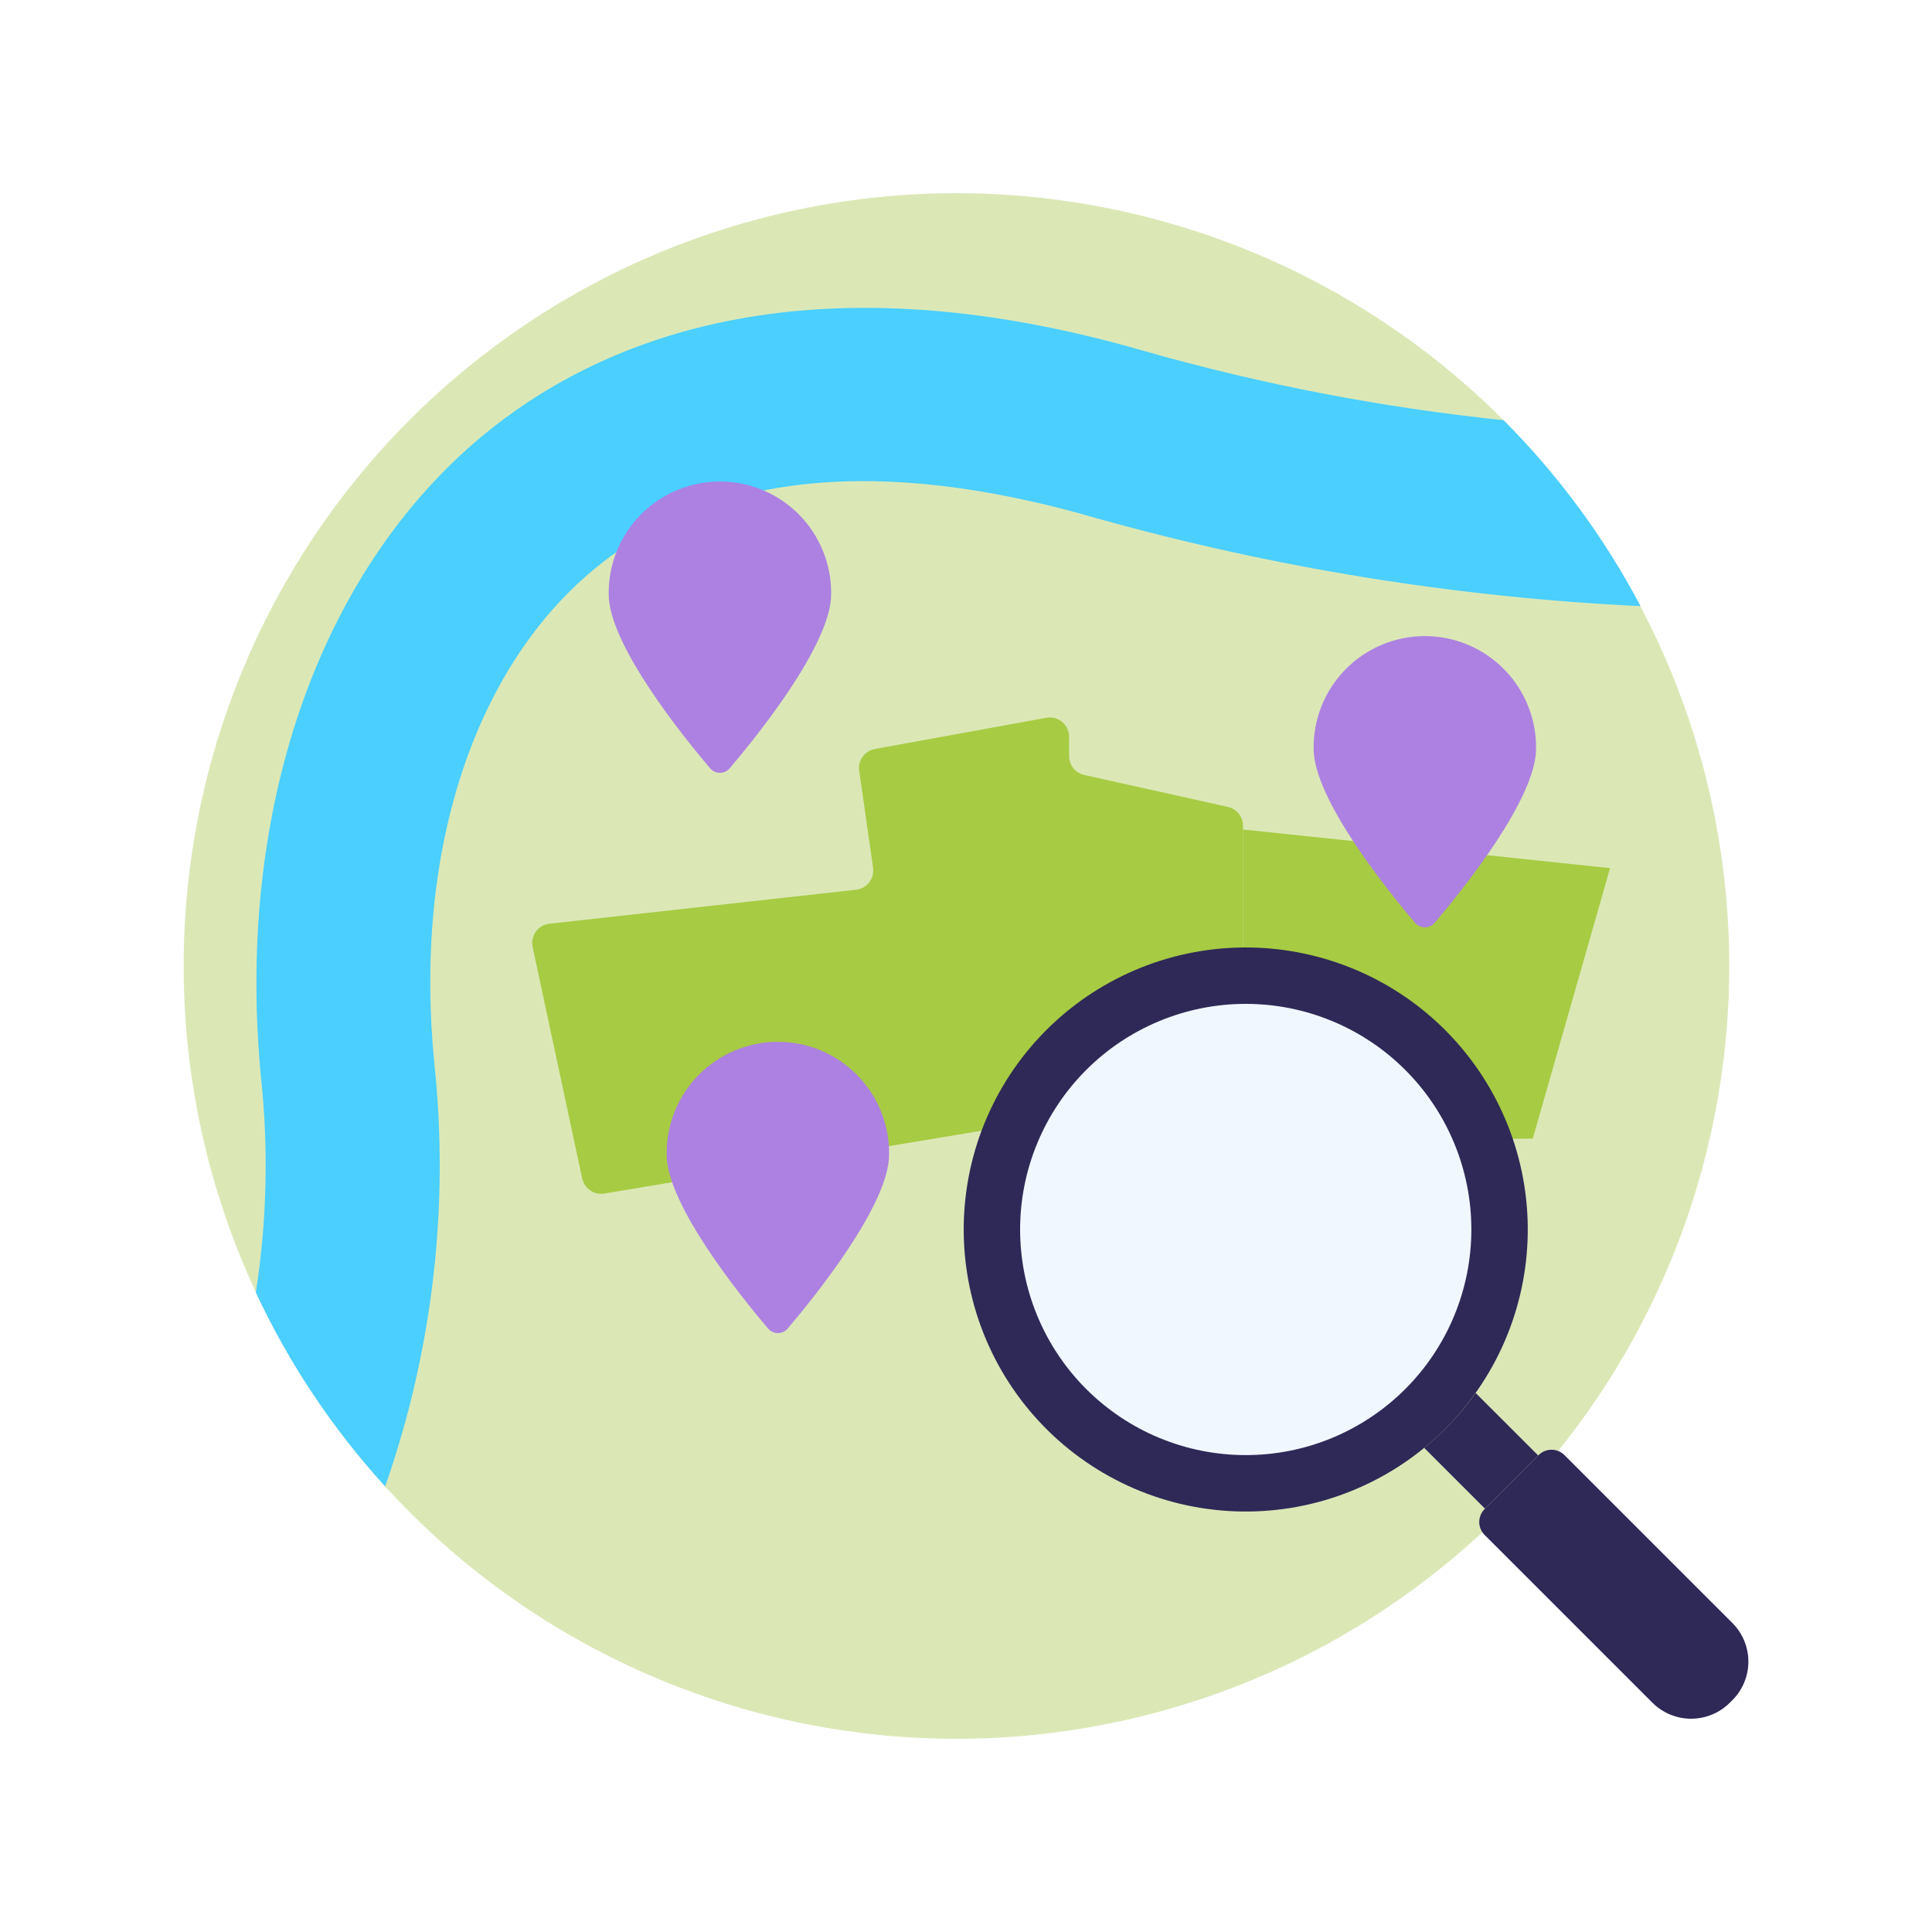
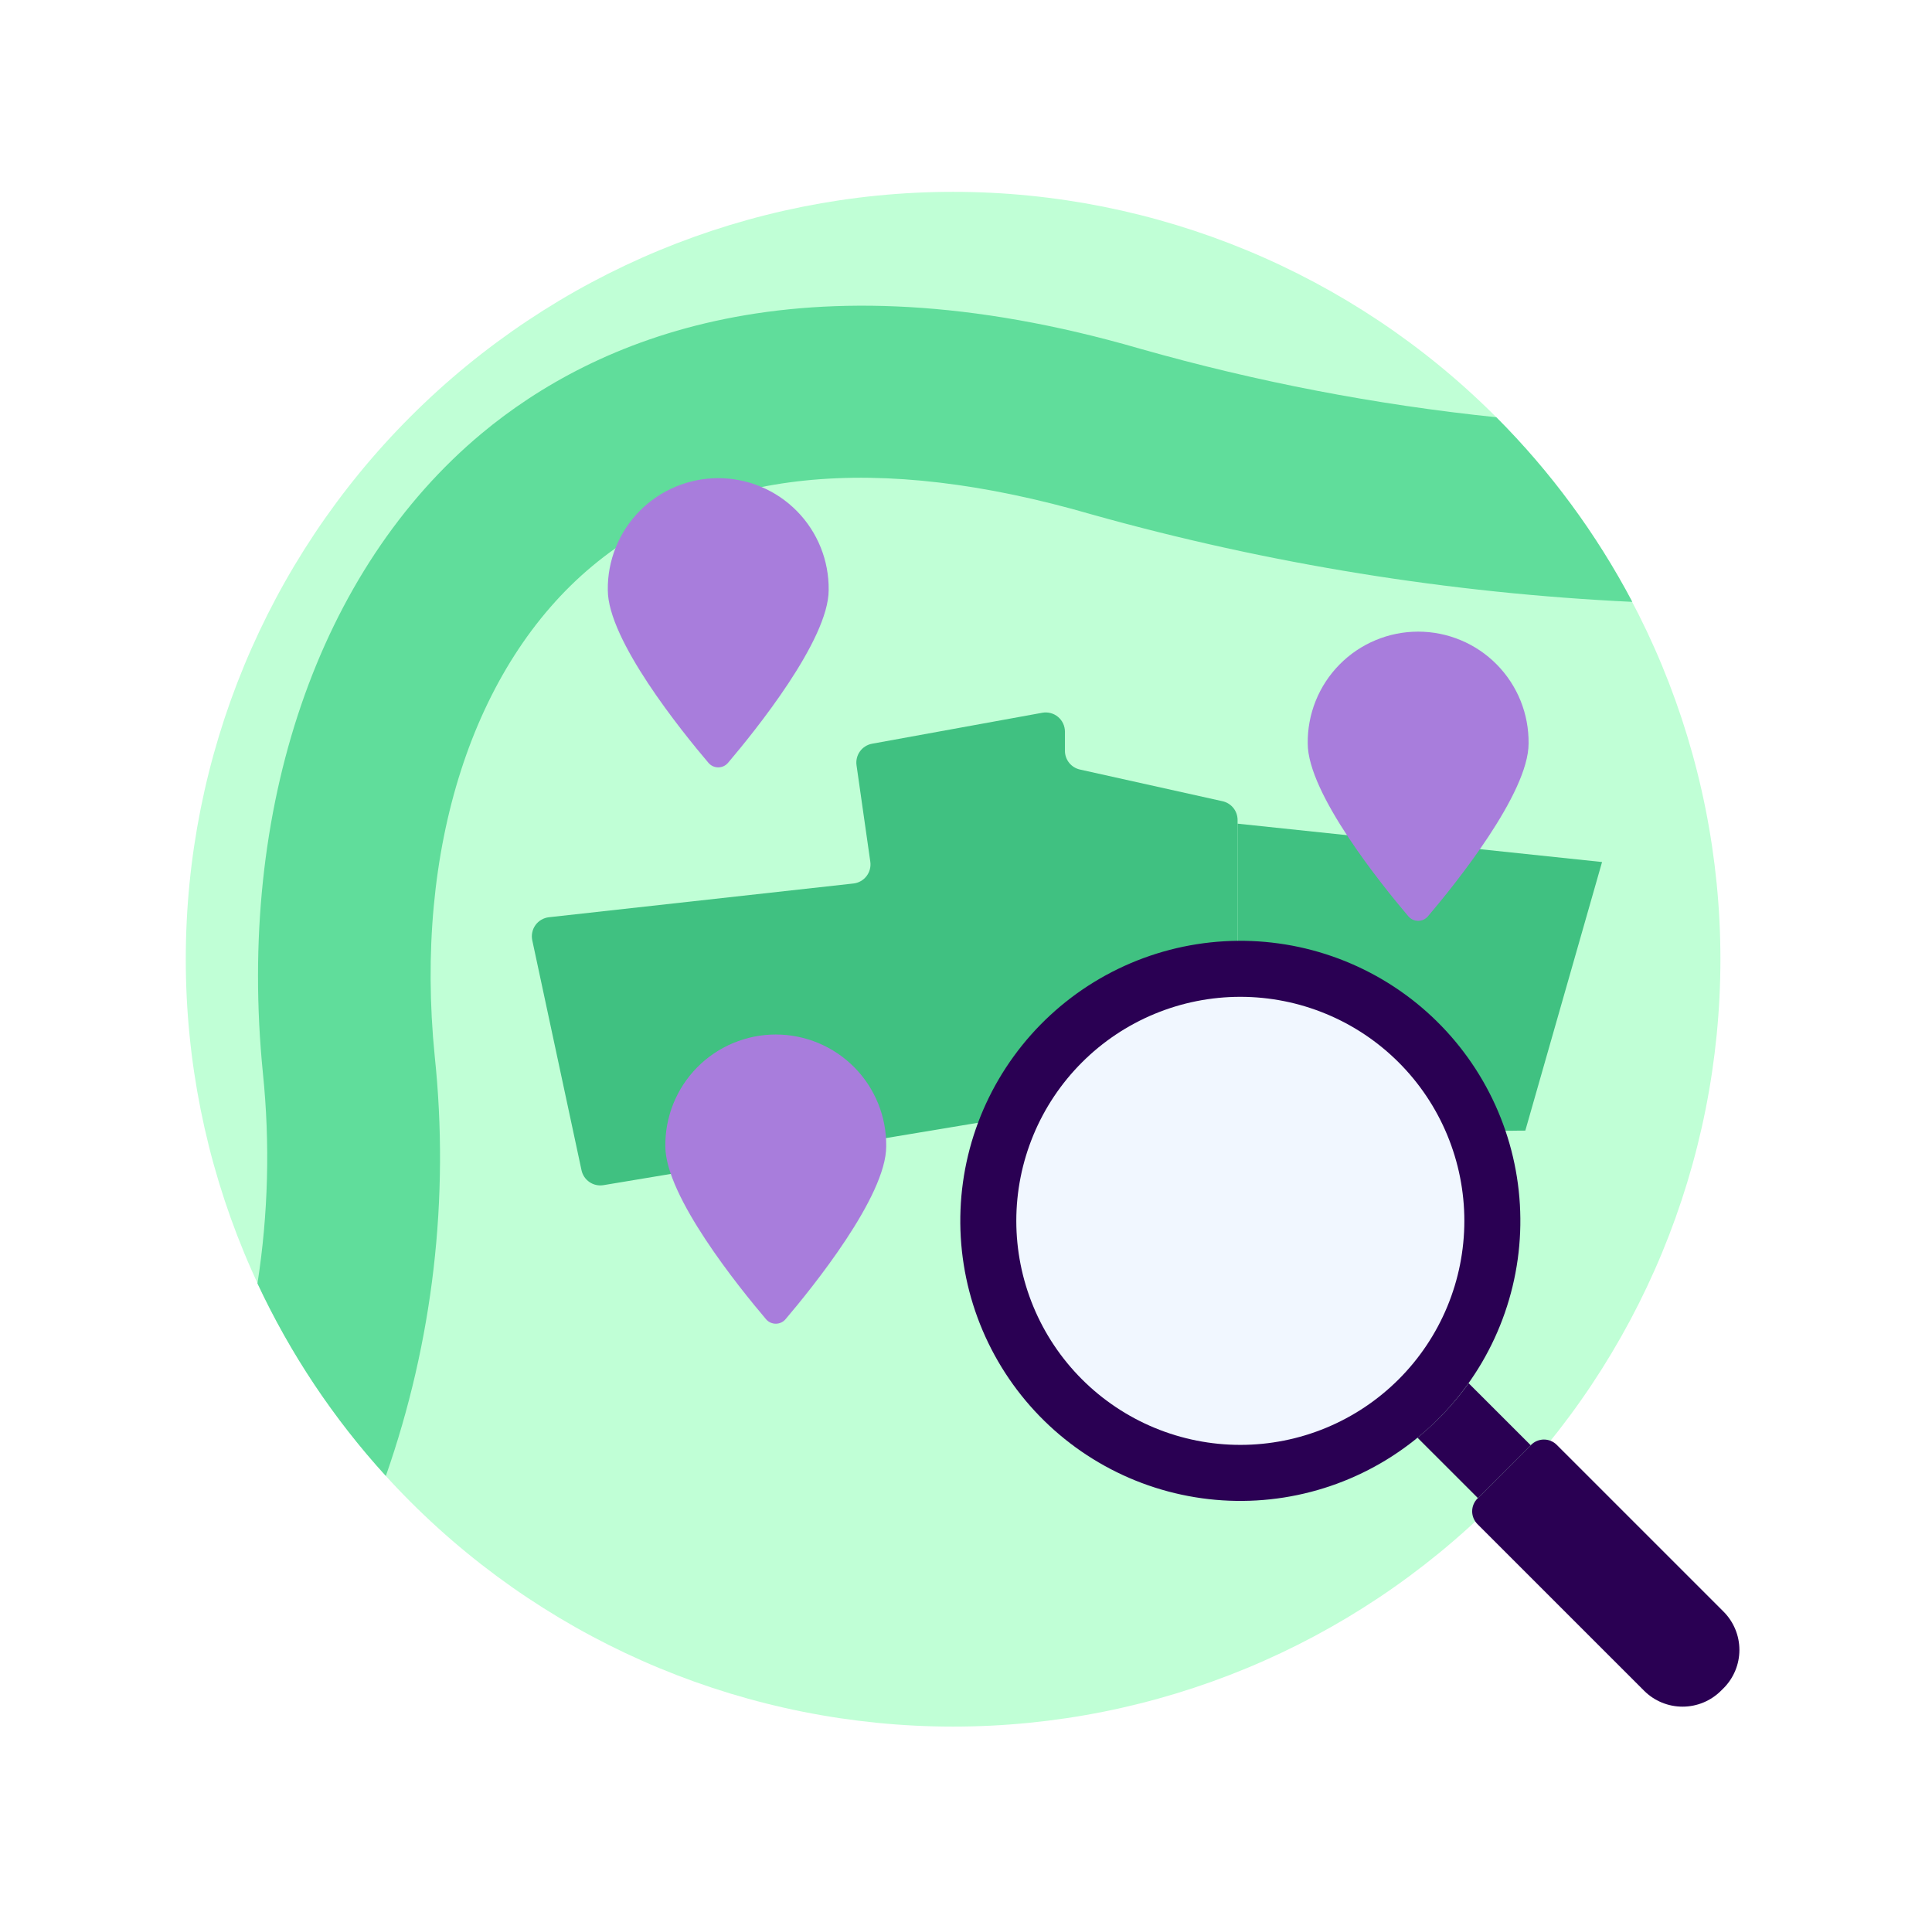
- <svg xmlns="http://www.w3.org/2000/svg" width="140" height="140" viewBox="0 0 140 140" fill="none">
-   <path d="M13.308 70C13.308 84.852 19.208 99.096 29.71 109.598C40.212 120.1 54.456 126 69.308 126C84.16 126 98.404 120.1 108.906 109.598C119.408 99.096 125.308 84.852 125.308 70C125.308 55.148 119.408 40.904 108.906 30.402C98.404 19.9 84.16 14 69.308 14C54.456 14 40.212 19.9 29.71 30.402C19.208 40.904 13.308 55.148 13.308 70Z" fill="#DBE8B6" />
-   <path d="M118.878 43.922C116.261 38.961 112.915 34.419 108.952 30.449C100.161 29.537 91.466 27.865 82.964 25.451C58.073 18.225 43.103 24.814 34.927 31.611C22.985 41.551 17.007 59.01 18.938 78.323C19.463 83.432 19.33 88.588 18.54 93.663C20.937 98.791 24.096 103.526 27.91 107.709C31.35 97.885 32.568 87.42 31.476 77.069C29.96 61.93 34.265 48.559 42.987 41.3C51.463 34.247 63.731 32.984 79.45 37.548C92.311 41.151 105.537 43.289 118.878 43.922Z" fill="#4ACFFF" />
-   <path d="M39.809 66.937C39.615 66.959 39.428 67.021 39.259 67.119C39.091 67.217 38.945 67.35 38.83 67.508C38.716 67.666 38.636 67.847 38.596 68.038C38.555 68.228 38.555 68.426 38.595 68.617L42.19 85.4C42.266 85.752 42.474 86.062 42.772 86.264C43.069 86.467 43.434 86.547 43.789 86.488L74.89 81.308C75.219 81.253 75.557 81.317 75.842 81.489C76.128 81.661 76.343 81.93 76.448 82.246L77.112 84.237C77.213 84.541 77.416 84.801 77.685 84.973C77.955 85.146 78.276 85.221 78.595 85.186L88.824 84.049C89.167 84.011 89.484 83.848 89.713 83.591C89.943 83.335 90.07 83.002 90.07 82.657V59.837C90.07 59.519 89.962 59.21 89.762 58.962C89.563 58.713 89.285 58.54 88.974 58.471L78.567 56.158C78.256 56.089 77.978 55.916 77.778 55.668C77.579 55.419 77.47 55.11 77.47 54.792V53.392C77.47 53.187 77.425 52.984 77.338 52.798C77.251 52.613 77.125 52.448 76.967 52.317C76.81 52.185 76.626 52.09 76.427 52.038C76.229 51.986 76.022 51.977 75.82 52.014L63.396 54.274C63.04 54.339 62.723 54.539 62.511 54.833C62.299 55.126 62.21 55.49 62.261 55.849L63.266 62.885C63.292 63.071 63.281 63.26 63.233 63.441C63.185 63.623 63.101 63.792 62.986 63.941C62.871 64.089 62.728 64.212 62.564 64.304C62.401 64.396 62.22 64.454 62.034 64.474L39.809 66.937Z" fill="#A7CB42" />
-   <path d="M90.07 60.108V82.655L111.07 82.508L116.67 62.908L90.07 60.108Z" fill="#A7CB42" />
-   <path d="M60.227 43.06C60.227 46.7 54.848 53.355 52.879 55.671C52.792 55.774 52.682 55.857 52.559 55.914C52.437 55.97 52.303 56 52.167 56C52.032 56 51.898 55.97 51.775 55.914C51.653 55.857 51.543 55.774 51.456 55.671C49.486 53.353 44.108 46.696 44.108 43.06C44.094 41.992 44.292 40.933 44.691 39.943C45.09 38.953 45.681 38.052 46.431 37.292C47.181 36.532 48.074 35.929 49.059 35.517C50.043 35.106 51.1 34.894 52.167 34.894C53.235 34.894 54.292 35.106 55.276 35.517C56.261 35.929 57.154 36.532 57.904 37.292C58.654 38.052 59.245 38.953 59.644 39.943C60.043 40.933 60.241 41.992 60.227 43.06Z" fill="#AD81E1" />
-   <path d="M64.427 83.66C64.427 87.3 59.048 93.955 57.079 96.271C56.992 96.374 56.883 96.457 56.76 96.514C56.637 96.57 56.503 96.6 56.367 96.6C56.232 96.6 56.098 96.57 55.975 96.514C55.853 96.457 55.743 96.374 55.656 96.271C53.686 93.953 48.308 87.296 48.308 83.66C48.294 82.593 48.492 81.533 48.891 80.543C49.29 79.553 49.881 78.652 50.631 77.892C51.381 77.132 52.274 76.529 53.259 76.118C54.243 75.706 55.3 75.494 56.367 75.494C57.435 75.494 58.492 75.706 59.476 76.118C60.461 76.529 61.354 77.132 62.104 77.892C62.854 78.652 63.445 79.553 63.844 80.543C64.243 81.533 64.441 82.593 64.427 83.66Z" fill="#AD81E1" />
-   <path d="M111.308 54.26C111.308 57.9 105.93 64.555 103.96 66.871C103.872 66.974 103.763 67.057 103.64 67.114C103.517 67.17 103.384 67.2 103.249 67.2C103.113 67.2 102.98 67.17 102.857 67.114C102.734 67.057 102.625 66.974 102.537 66.871C100.568 64.553 95.19 57.896 95.19 54.26C95.176 53.193 95.374 52.133 95.773 51.143C96.171 50.153 96.763 49.252 97.513 48.492C98.262 47.732 99.156 47.129 100.14 46.718C101.125 46.306 102.182 46.094 103.249 46.094C104.317 46.094 105.373 46.306 106.358 46.718C107.343 47.129 108.236 47.732 108.986 48.492C109.736 49.252 110.327 50.153 110.726 51.143C111.124 52.133 111.322 53.193 111.308 54.26Z" fill="#AD81E1" />
-   <path d="M72.839 99.761C74.24 102.051 76.078 104.042 78.248 105.62C80.418 107.199 82.878 108.335 85.487 108.964C88.097 109.592 90.804 109.7 93.455 109.282C96.106 108.863 98.649 107.927 100.938 106.526C103.228 105.125 105.218 103.287 106.797 101.117C108.376 98.947 109.512 96.487 110.14 93.877C110.769 91.268 110.877 88.561 110.458 85.91C110.04 83.258 109.104 80.716 107.703 78.427C106.302 76.137 104.464 74.146 102.294 72.567C100.124 70.989 97.664 69.853 95.054 69.225C92.445 68.596 89.738 68.488 87.087 68.906C84.435 69.325 81.893 70.261 79.603 71.662C77.314 73.063 75.323 74.901 73.744 77.071C72.165 79.241 71.029 81.701 70.401 84.311C69.773 86.92 69.665 89.627 70.083 92.278C70.501 94.93 71.438 97.472 72.839 99.761Z" fill="#2E2957" />
-   <path d="M73.921 89.093C73.921 91.24 74.344 93.366 75.166 95.35C75.987 97.333 77.192 99.136 78.71 100.654C80.228 102.172 82.03 103.376 84.014 104.198C85.998 105.02 88.124 105.442 90.271 105.442C92.418 105.442 94.544 105.02 96.527 104.198C98.511 103.376 100.313 102.172 101.831 100.654C103.349 99.136 104.554 97.333 105.375 95.35C106.197 93.366 106.62 91.24 106.62 89.093C106.62 86.946 106.197 84.82 105.375 82.837C104.554 80.853 103.349 79.051 101.831 77.533C100.313 76.014 98.511 74.81 96.527 73.989C94.544 73.167 92.418 72.744 90.271 72.744C88.124 72.744 85.998 73.167 84.014 73.989C82.03 74.81 80.228 76.014 78.71 77.533C77.192 79.051 75.987 80.853 75.166 82.837C74.344 84.82 73.921 86.946 73.921 89.093Z" fill="#F1F7FF" />
-   <path d="M125.53 123.207L125.345 123.39C124.601 124.13 123.594 124.545 122.545 124.545C121.496 124.545 120.489 124.13 119.745 123.39L107.576 111.223C107.33 110.975 107.192 110.639 107.192 110.29C107.192 109.94 107.33 109.605 107.576 109.357L111.496 105.437C111.744 105.191 112.079 105.052 112.428 105.052C112.778 105.052 113.113 105.191 113.361 105.437L125.53 117.604C125.899 117.971 126.192 118.408 126.391 118.889C126.591 119.369 126.694 119.885 126.694 120.406C126.694 120.926 126.591 121.442 126.391 121.922C126.192 122.403 125.899 122.84 125.53 123.207Z" fill="#2E2957" />
-   <path d="M111.465 105.47L106.931 100.94C106.268 101.868 105.528 102.739 104.72 103.544C104.232 104.032 103.726 104.49 103.202 104.919L107.61 109.325L111.465 105.47Z" fill="#2E2957" />
+ <svg xmlns="http://www.w3.org/2000/svg" width="141" height="140" viewBox="0 0 141 140" fill="none">
+   <path d="M13.558 70C13.558 84.852 19.458 99.096 29.96 109.598C40.462 120.1 54.706 126 69.558 126C84.41 126 98.654 120.1 109.156 109.598C119.658 99.096 125.558 84.852 125.558 70C125.558 55.148 119.658 40.904 109.156 30.402C98.654 19.9 84.41 14 69.558 14C54.706 14 40.462 19.9 29.96 30.402C19.458 40.904 13.558 55.148 13.558 70Z" fill="#C0FFD6" />
+   <path d="M119.128 43.922C116.511 38.961 113.165 34.419 109.202 30.449C100.411 29.537 91.716 27.865 83.214 25.451C58.323 18.225 43.353 24.814 35.177 31.611C23.235 41.551 17.257 59.01 19.188 78.323C19.713 83.432 19.58 88.588 18.79 93.663C21.187 98.791 24.346 103.526 28.16 107.709C31.6 97.885 32.818 87.42 31.726 77.069C30.21 61.93 34.515 48.559 43.237 41.3C51.713 34.247 63.981 32.984 79.7 37.548C92.561 41.151 105.787 43.289 119.128 43.922Z" fill="#60DD9B" />
+   <path d="M40.059 66.937C39.865 66.959 39.678 67.021 39.509 67.119C39.341 67.217 39.195 67.35 39.08 67.508C38.966 67.666 38.886 67.847 38.846 68.038C38.805 68.228 38.805 68.426 38.845 68.617L42.44 85.4C42.516 85.752 42.724 86.062 43.022 86.264C43.319 86.467 43.684 86.547 44.039 86.488L75.14 81.308C75.469 81.253 75.807 81.317 76.092 81.489C76.378 81.661 76.593 81.93 76.698 82.246L77.362 84.237C77.463 84.541 77.666 84.801 77.935 84.973C78.205 85.146 78.526 85.221 78.845 85.186L89.074 84.049C89.417 84.011 89.734 83.848 89.963 83.591C90.193 83.335 90.32 83.002 90.32 82.657V59.837C90.32 59.519 90.212 59.21 90.012 58.962C89.813 58.713 89.535 58.54 89.224 58.471L78.817 56.158C78.506 56.089 78.228 55.916 78.028 55.668C77.829 55.419 77.72 55.11 77.72 54.792V53.392C77.72 53.187 77.675 52.984 77.588 52.798C77.501 52.613 77.375 52.448 77.217 52.317C77.06 52.185 76.876 52.09 76.677 52.038C76.479 51.986 76.272 51.977 76.07 52.014L63.646 54.274C63.29 54.339 62.973 54.539 62.761 54.833C62.549 55.126 62.46 55.49 62.511 55.849L63.516 62.885C63.542 63.071 63.531 63.26 63.483 63.441C63.435 63.623 63.351 63.792 63.236 63.941C63.121 64.089 62.978 64.212 62.814 64.304C62.651 64.396 62.47 64.454 62.284 64.474L40.059 66.937Z" fill="#40C181" />
+   <path d="M90.32 60.108V82.654L111.32 82.507L116.92 62.907L90.32 60.108Z" fill="#40C181" />
+   <path d="M60.477 43.06C60.477 46.7 55.098 53.355 53.129 55.671C53.042 55.774 52.932 55.857 52.809 55.914C52.687 55.97 52.553 56 52.417 56C52.282 56 52.148 55.97 52.025 55.914C51.903 55.857 51.793 55.774 51.706 55.671C49.736 53.353 44.358 46.696 44.358 43.06C44.344 41.992 44.542 40.933 44.941 39.943C45.34 38.953 45.931 38.052 46.681 37.292C47.431 36.532 48.324 35.929 49.309 35.517C50.293 35.106 51.35 34.894 52.417 34.894C53.485 34.894 54.542 35.106 55.526 35.517C56.511 35.929 57.404 36.532 58.154 37.292C58.904 38.052 59.495 38.953 59.894 39.943C60.293 40.933 60.491 41.992 60.477 43.06Z" fill="#A87DDC" />
+   <path d="M64.677 83.66C64.677 87.3 59.298 93.955 57.329 96.271C57.242 96.374 57.133 96.457 57.01 96.514C56.887 96.57 56.753 96.6 56.617 96.6C56.482 96.6 56.348 96.57 56.225 96.514C56.103 96.457 55.993 96.374 55.906 96.271C53.936 93.953 48.558 87.296 48.558 83.66C48.544 82.593 48.742 81.533 49.141 80.543C49.54 79.553 50.131 78.652 50.881 77.892C51.631 77.132 52.524 76.529 53.509 76.118C54.493 75.706 55.55 75.494 56.617 75.494C57.685 75.494 58.742 75.706 59.726 76.118C60.711 76.529 61.604 77.132 62.354 77.892C63.104 78.652 63.695 79.553 64.094 80.543C64.493 81.533 64.691 82.593 64.677 83.66Z" fill="#A87DDC" />
+   <path d="M111.558 54.26C111.558 57.9 106.18 64.555 104.21 66.871C104.122 66.974 104.013 67.057 103.89 67.114C103.767 67.17 103.634 67.2 103.499 67.2C103.363 67.2 103.23 67.17 103.107 67.114C102.984 67.057 102.875 66.974 102.787 66.871C100.818 64.553 95.44 57.896 95.44 54.26C95.426 53.193 95.624 52.133 96.023 51.143C96.421 50.153 97.013 49.252 97.763 48.492C98.512 47.732 99.406 47.129 100.39 46.718C101.375 46.306 102.432 46.094 103.499 46.094C104.567 46.094 105.623 46.306 106.608 46.718C107.593 47.129 108.486 47.732 109.236 48.492C109.986 49.252 110.577 50.153 110.976 51.143C111.374 52.133 111.572 53.193 111.558 54.26Z" fill="#A87DDC" />
+   <path d="M73.089 99.761C74.49 102.051 76.328 104.042 78.498 105.62C80.668 107.199 83.128 108.335 85.737 108.963C88.347 109.592 91.054 109.7 93.705 109.282C96.356 108.863 98.899 107.927 101.188 106.526C103.478 105.125 105.468 103.287 107.047 101.117C108.626 98.947 109.762 96.487 110.39 93.877C111.019 91.268 111.127 88.561 110.708 85.909C110.29 83.258 109.354 80.716 107.953 78.427C106.552 76.137 104.714 74.146 102.544 72.567C100.374 70.989 97.914 69.853 95.304 69.224C92.695 68.596 89.988 68.488 87.337 68.906C84.685 69.325 82.143 70.261 79.853 71.662C77.564 73.062 75.573 74.901 73.994 77.071C72.415 79.241 71.279 81.701 70.651 84.311C70.023 86.92 69.915 89.627 70.333 92.278C70.751 94.929 71.688 97.472 73.089 99.761Z" fill="#2A0053" />
+   <path d="M74.171 89.093C74.171 91.24 74.594 93.366 75.416 95.35C76.237 97.333 77.442 99.136 78.96 100.654C80.478 102.172 82.28 103.376 84.264 104.198C86.248 105.02 88.374 105.442 90.521 105.442C92.668 105.442 94.794 105.02 96.777 104.198C98.761 103.376 100.563 102.172 102.081 100.654C103.599 99.136 104.804 97.333 105.625 95.35C106.447 93.366 106.87 91.24 106.87 89.093C106.87 86.946 106.447 84.82 105.625 82.837C104.804 80.853 103.599 79.051 102.081 77.533C100.563 76.014 98.761 74.81 96.777 73.989C94.794 73.167 92.668 72.744 90.521 72.744C88.374 72.744 86.248 73.167 84.264 73.989C82.28 74.81 80.478 76.014 78.96 77.533C77.442 79.051 76.237 80.853 75.416 82.837C74.594 84.82 74.171 86.946 74.171 89.093Z" fill="#F1F7FF" />
+   <path d="M125.78 123.207L125.595 123.39C124.85 124.13 123.844 124.545 122.795 124.545C121.746 124.545 120.739 124.13 119.995 123.39L107.826 111.223C107.58 110.975 107.441 110.639 107.441 110.29C107.441 109.94 107.58 109.605 107.826 109.357L111.746 105.437C111.994 105.191 112.329 105.052 112.678 105.052C113.028 105.052 113.363 105.191 113.611 105.437L125.78 117.604C126.149 117.971 126.441 118.408 126.641 118.889C126.841 119.369 126.944 119.885 126.944 120.406C126.944 120.926 126.841 121.442 126.641 121.922C126.441 122.403 126.149 122.84 125.78 123.207Z" fill="#2A0053" />
+   <path d="M111.715 105.47L107.181 100.94C106.518 101.868 105.778 102.739 104.97 103.544C104.482 104.032 103.976 104.49 103.452 104.919L107.86 109.325L111.715 105.47Z" fill="#2A0053" />
</svg>
